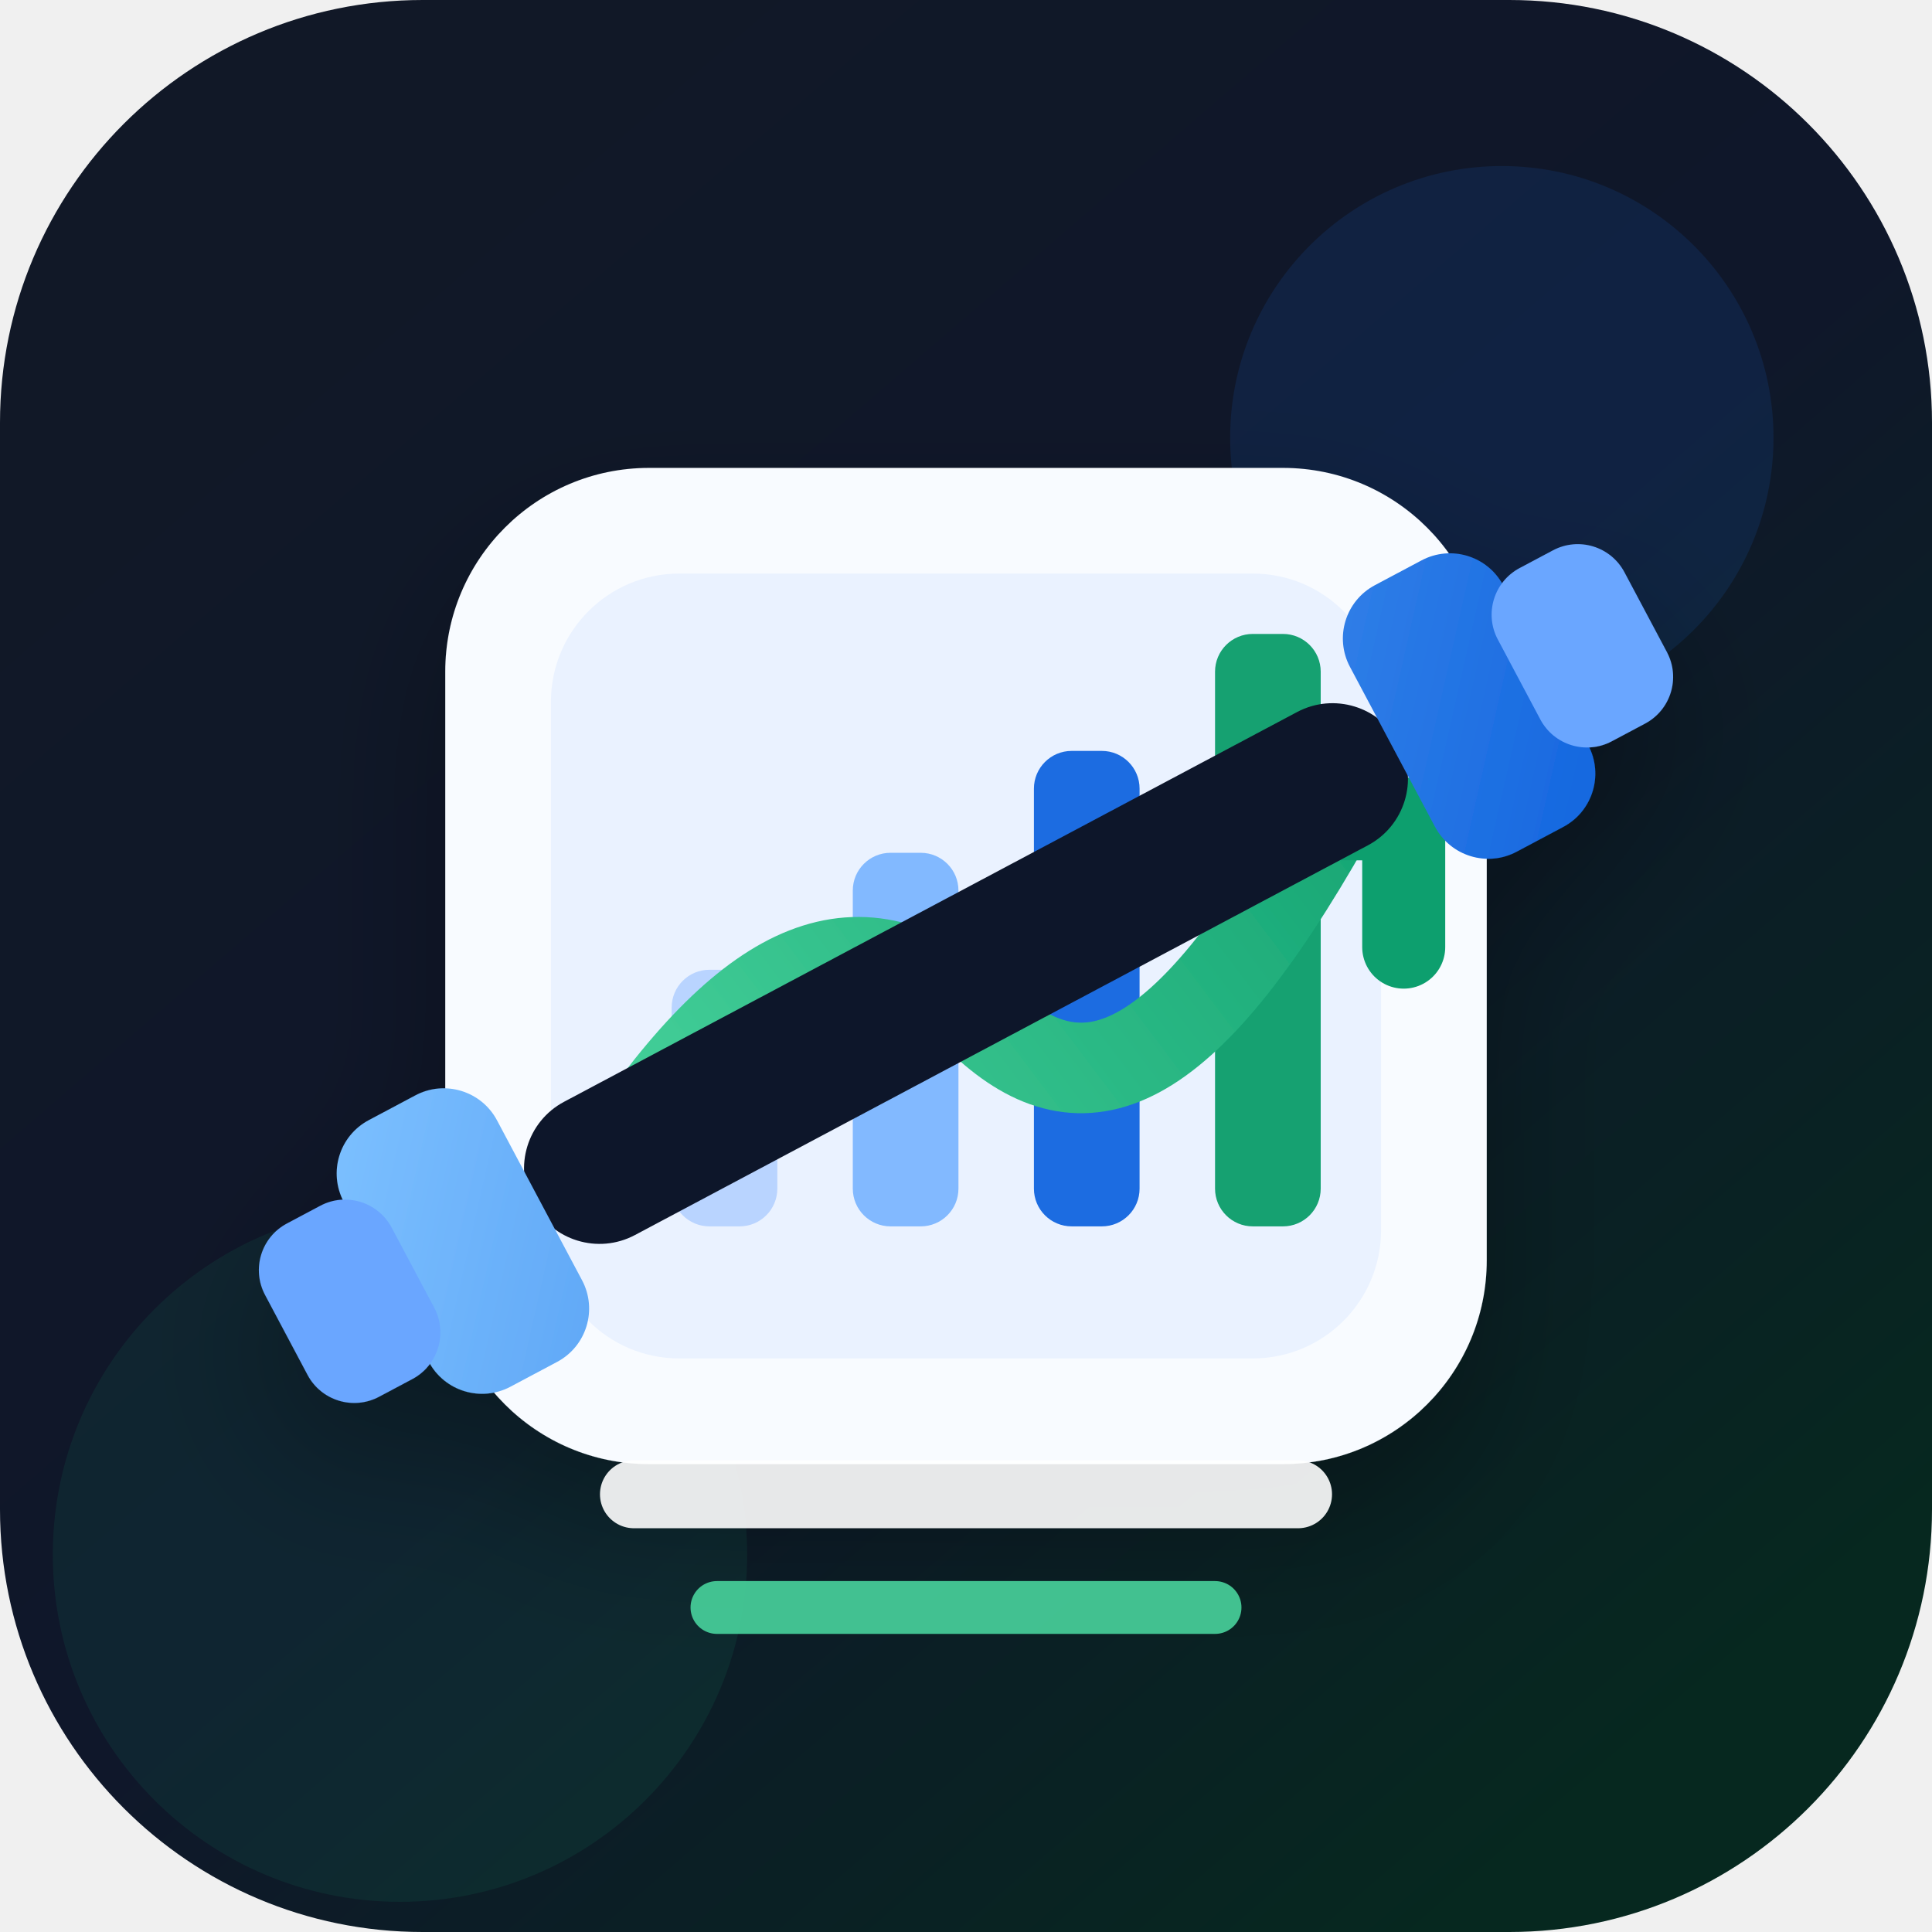
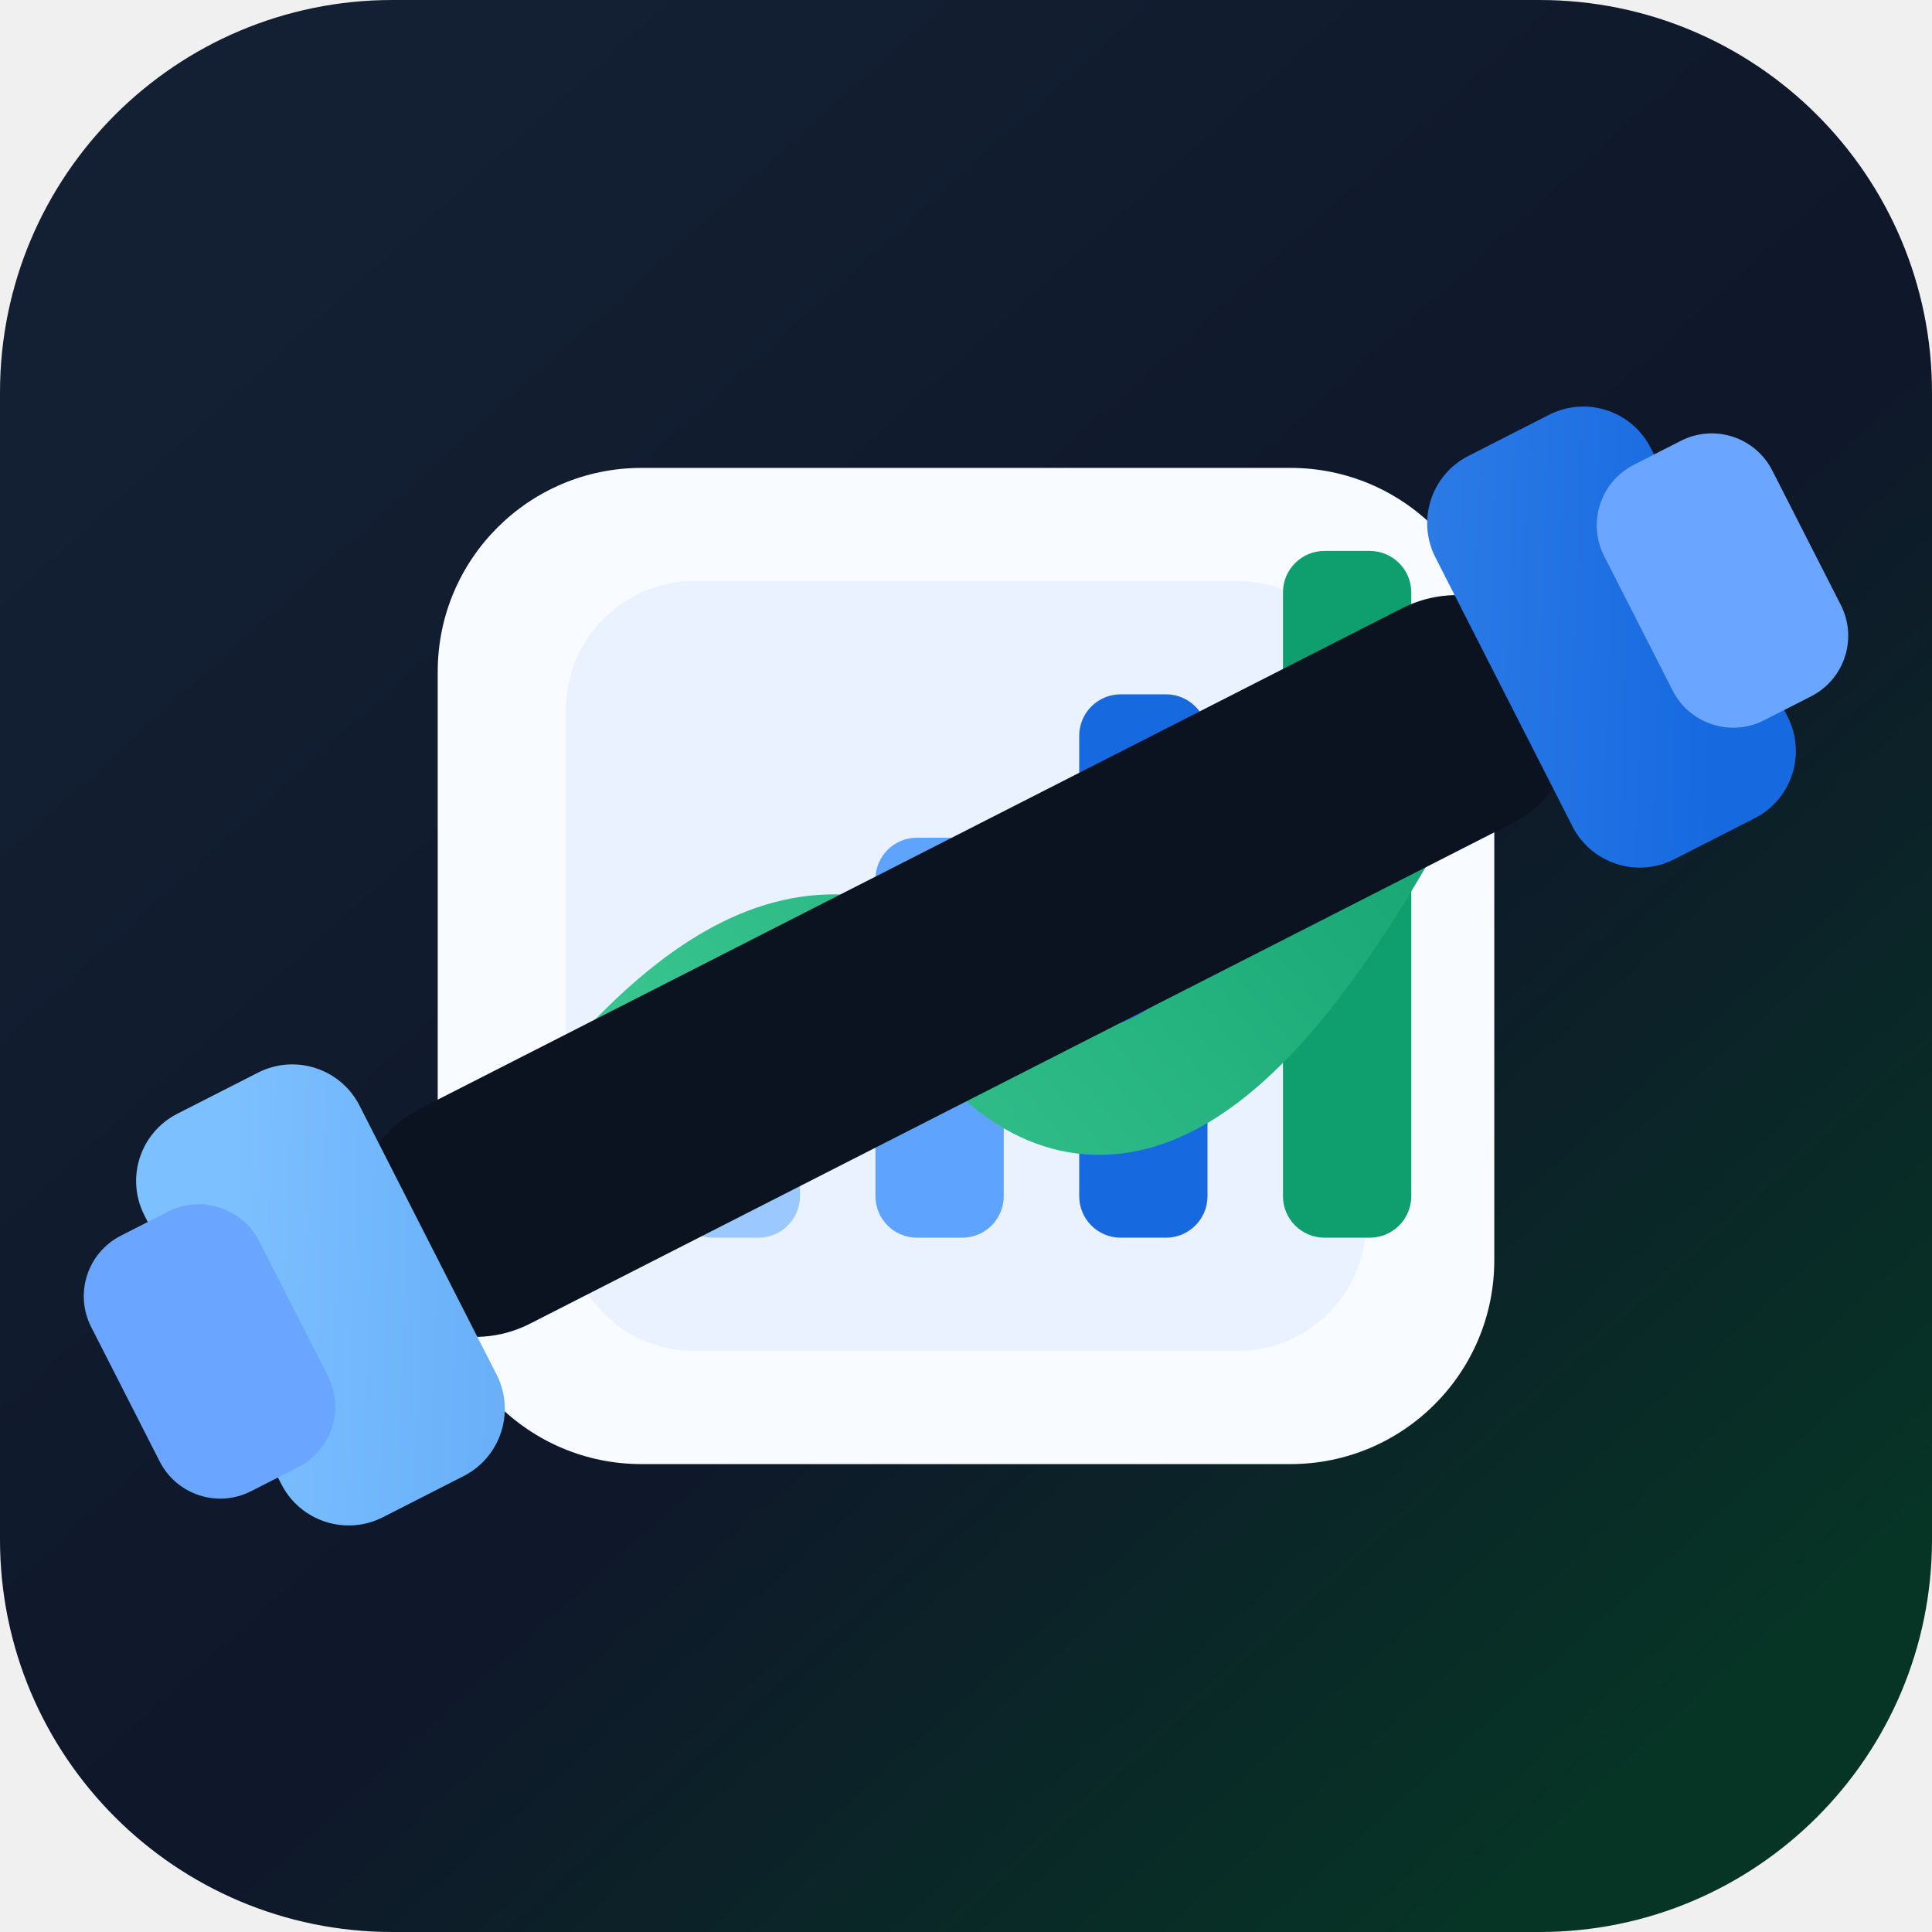
- <svg xmlns="http://www.w3.org/2000/svg" viewBox="0 0 512 512" role="img" aria-labelledby="title desc">
+ <svg xmlns="http://www.w3.org/2000/svg" viewBox="0 0 512 512">
  <defs>
-     <linearGradient id="bg" x1="78" y1="48" x2="438" y2="466" gradientUnits="userSpaceOnUse">
-       <stop stop-color="#111827" />
-       <stop offset=".52" stop-color="#0f172a" />
-       <stop offset="1" stop-color="#06281f" />
+     <linearGradient id="bg" x1="64" y1="48" x2="440" y2="464" gradientUnits="userSpaceOnUse">
+       <stop stop-color="#132033" />
+       <stop offset=".58" stop-color="#0f172a" />
+       <stop offset="1" stop-color="#063425" />
    </linearGradient>
-     <linearGradient id="blue" x1="136" y1="158" x2="366" y2="356" gradientUnits="userSpaceOnUse">
+     <linearGradient id="blue" x1="88" y1="160" x2="430" y2="348" gradientUnits="userSpaceOnUse">
      <stop stop-color="#7cc0ff" />
      <stop offset="1" stop-color="#1769e0" />
    </linearGradient>
-     <linearGradient id="green" x1="172" y1="332" x2="376" y2="178" gradientUnits="userSpaceOnUse">
+     <linearGradient id="green" x1="124" y1="372" x2="386" y2="156" gradientUnits="userSpaceOnUse">
      <stop stop-color="#48d39c" />
      <stop offset="1" stop-color="#0f9f6e" />
    </linearGradient>
-     <filter id="softShadow" x="-20%" y="-20%" width="140%" height="150%">
-       <feDropShadow dx="0" dy="18" stdDeviation="18" flood-color="#000000" flood-opacity=".28" />
-     </filter>
  </defs>
-   <rect width="512" height="512" rx="112" fill="url(#bg)" />
-   <circle cx="398" cy="116" r="72" fill="#1769e0" opacity=".13" />
-   <circle cx="106" cy="412" r="92" fill="#0f9f6e" opacity=".11" />
-   <g filter="url(#softShadow)">
-     <rect x="118" y="124" width="276" height="264" rx="54" fill="#f8fbff" />
-     <rect x="146" y="152" width="220" height="208" rx="34" fill="#eaf2ff" />
-     <g opacity=".98">
-       <rect x="178" y="257" width="28" height="68" rx="10" fill="#b8d3ff" />
-       <rect x="226" y="226" width="28" height="99" rx="10" fill="#7fb8ff" />
-       <rect x="274" y="199" width="28" height="126" rx="10" fill="#1769e0" />
-       <rect x="322" y="168" width="28" height="157" rx="10" fill="#0f9f6e" />
-     </g>
-     <path d="M168 301c35-50 63-58 93-30 26 24 52 15 91-54" fill="none" stroke="url(#green)" stroke-width="24" stroke-linecap="round" stroke-linejoin="round" />
-     <path d="M338 217h34v34" fill="none" stroke="#0f9f6e" stroke-width="22" stroke-linecap="round" stroke-linejoin="round" />
-     <g transform="rotate(-28 256 258)">
-       <rect x="126" y="238" width="260" height="40" rx="20" fill="#0f172a" />
-       <rect x="82" y="218" width="46" height="80" rx="16" fill="url(#blue)" />
-       <rect x="384" y="218" width="46" height="80" rx="16" fill="url(#blue)" />
-       <rect x="52" y="232" width="38" height="52" rx="14" fill="#6aa6ff" />
-       <rect x="422" y="232" width="38" height="52" rx="14" fill="#6aa6ff" />
-     </g>
+   <rect width="512" height="512" rx="104" fill="url(#bg)" />
+   <rect x="116" y="124" width="280" height="264" rx="54" fill="#f8fbff" />
+   <rect x="150" y="154" width="212" height="204" rx="34" fill="#eaf2ff" />
+   <rect x="178" y="258" width="34" height="70" rx="11" fill="#9bc8ff" />
+   <rect x="232" y="222" width="34" height="106" rx="11" fill="#5ea4ff" />
+   <rect x="286" y="184" width="34" height="144" rx="11" fill="#1769e0" />
+   <rect x="340" y="146" width="34" height="182" rx="11" fill="#0f9f6e" />
+   <path d="M151 304c45-58 78-63 113-28 28 28 61 12 101-58" fill="none" stroke="url(#green)" stroke-width="34" stroke-linecap="round" stroke-linejoin="round" />
+   <g transform="rotate(-27 256 256)">
+     <rect x="78" y="224" width="356" height="64" rx="32" fill="#0b1220" />
+     <rect x="32" y="196" width="64" height="120" rx="20" fill="url(#blue)" />
+     <rect x="416" y="196" width="64" height="120" rx="20" fill="url(#blue)" />
+     <rect x="6" y="218" width="50" height="76" rx="18" fill="#6aa6ff" />
+     <rect x="456" y="218" width="50" height="76" rx="18" fill="#6aa6ff" />
  </g>
-   <path d="M168 396h176" stroke="#ffffff" stroke-width="18" stroke-linecap="round" opacity=".9" />
-   <path d="M190 426h132" stroke="#48d39c" stroke-width="14" stroke-linecap="round" opacity=".9" />
</svg>
